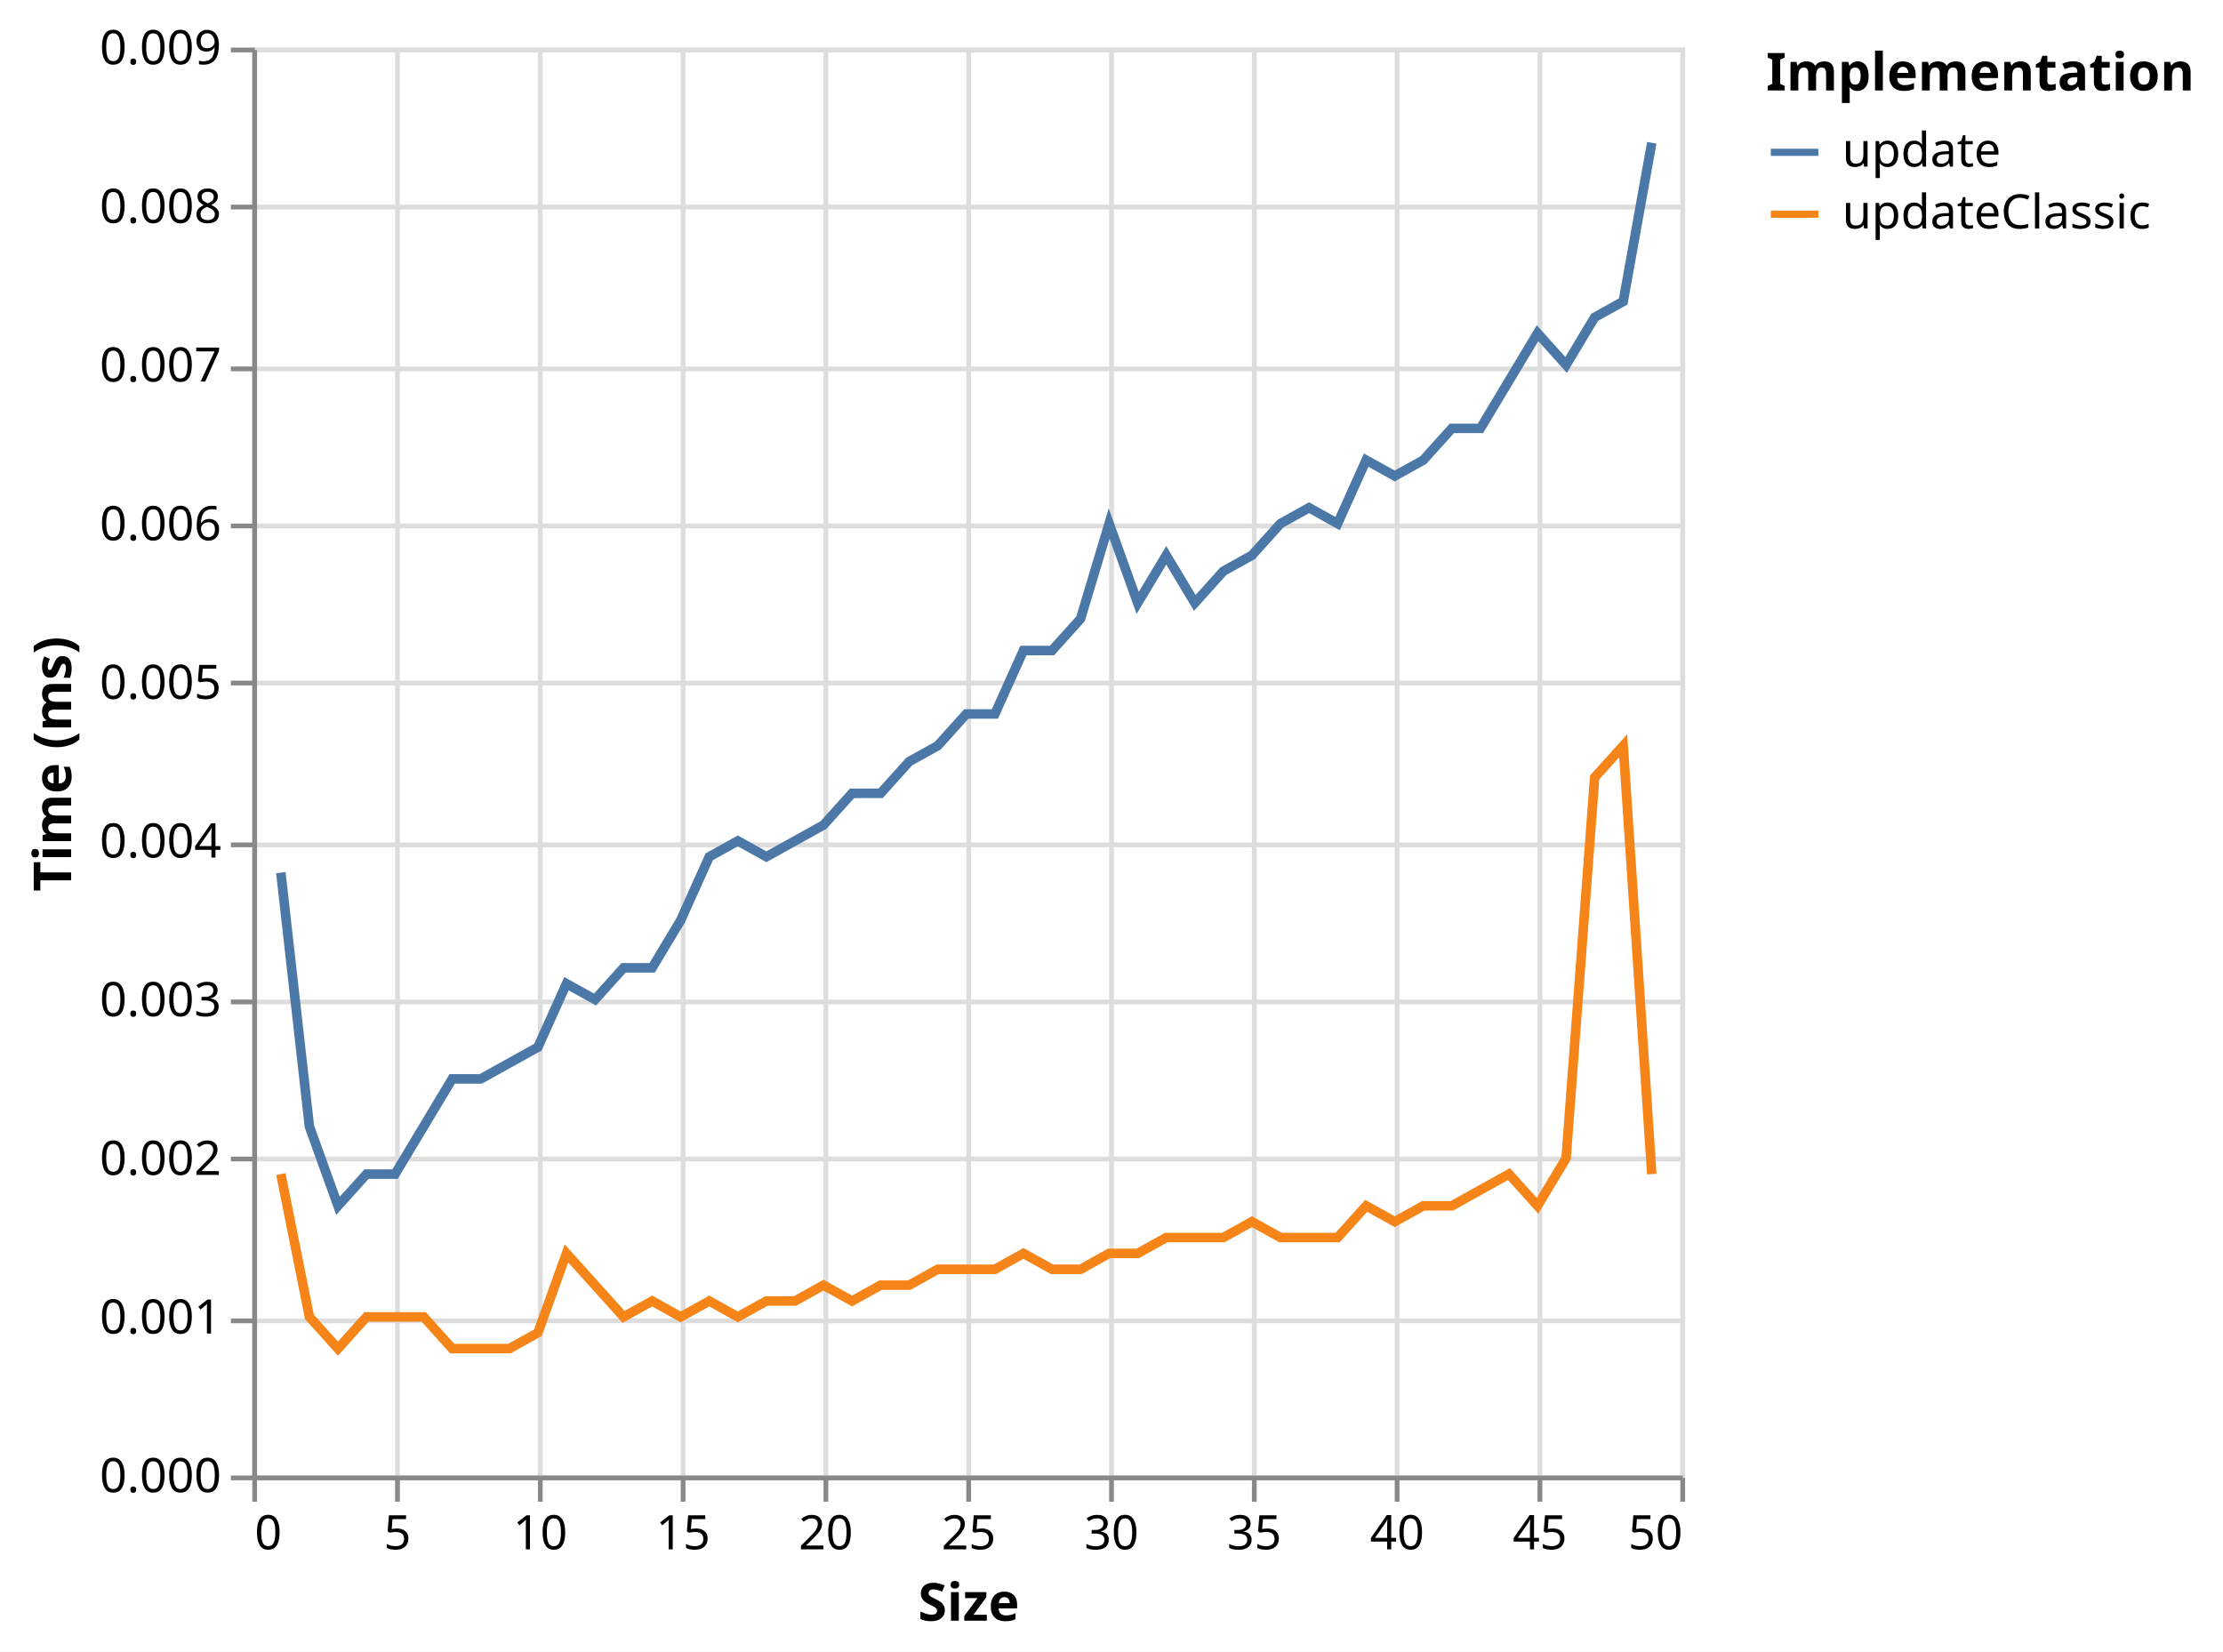
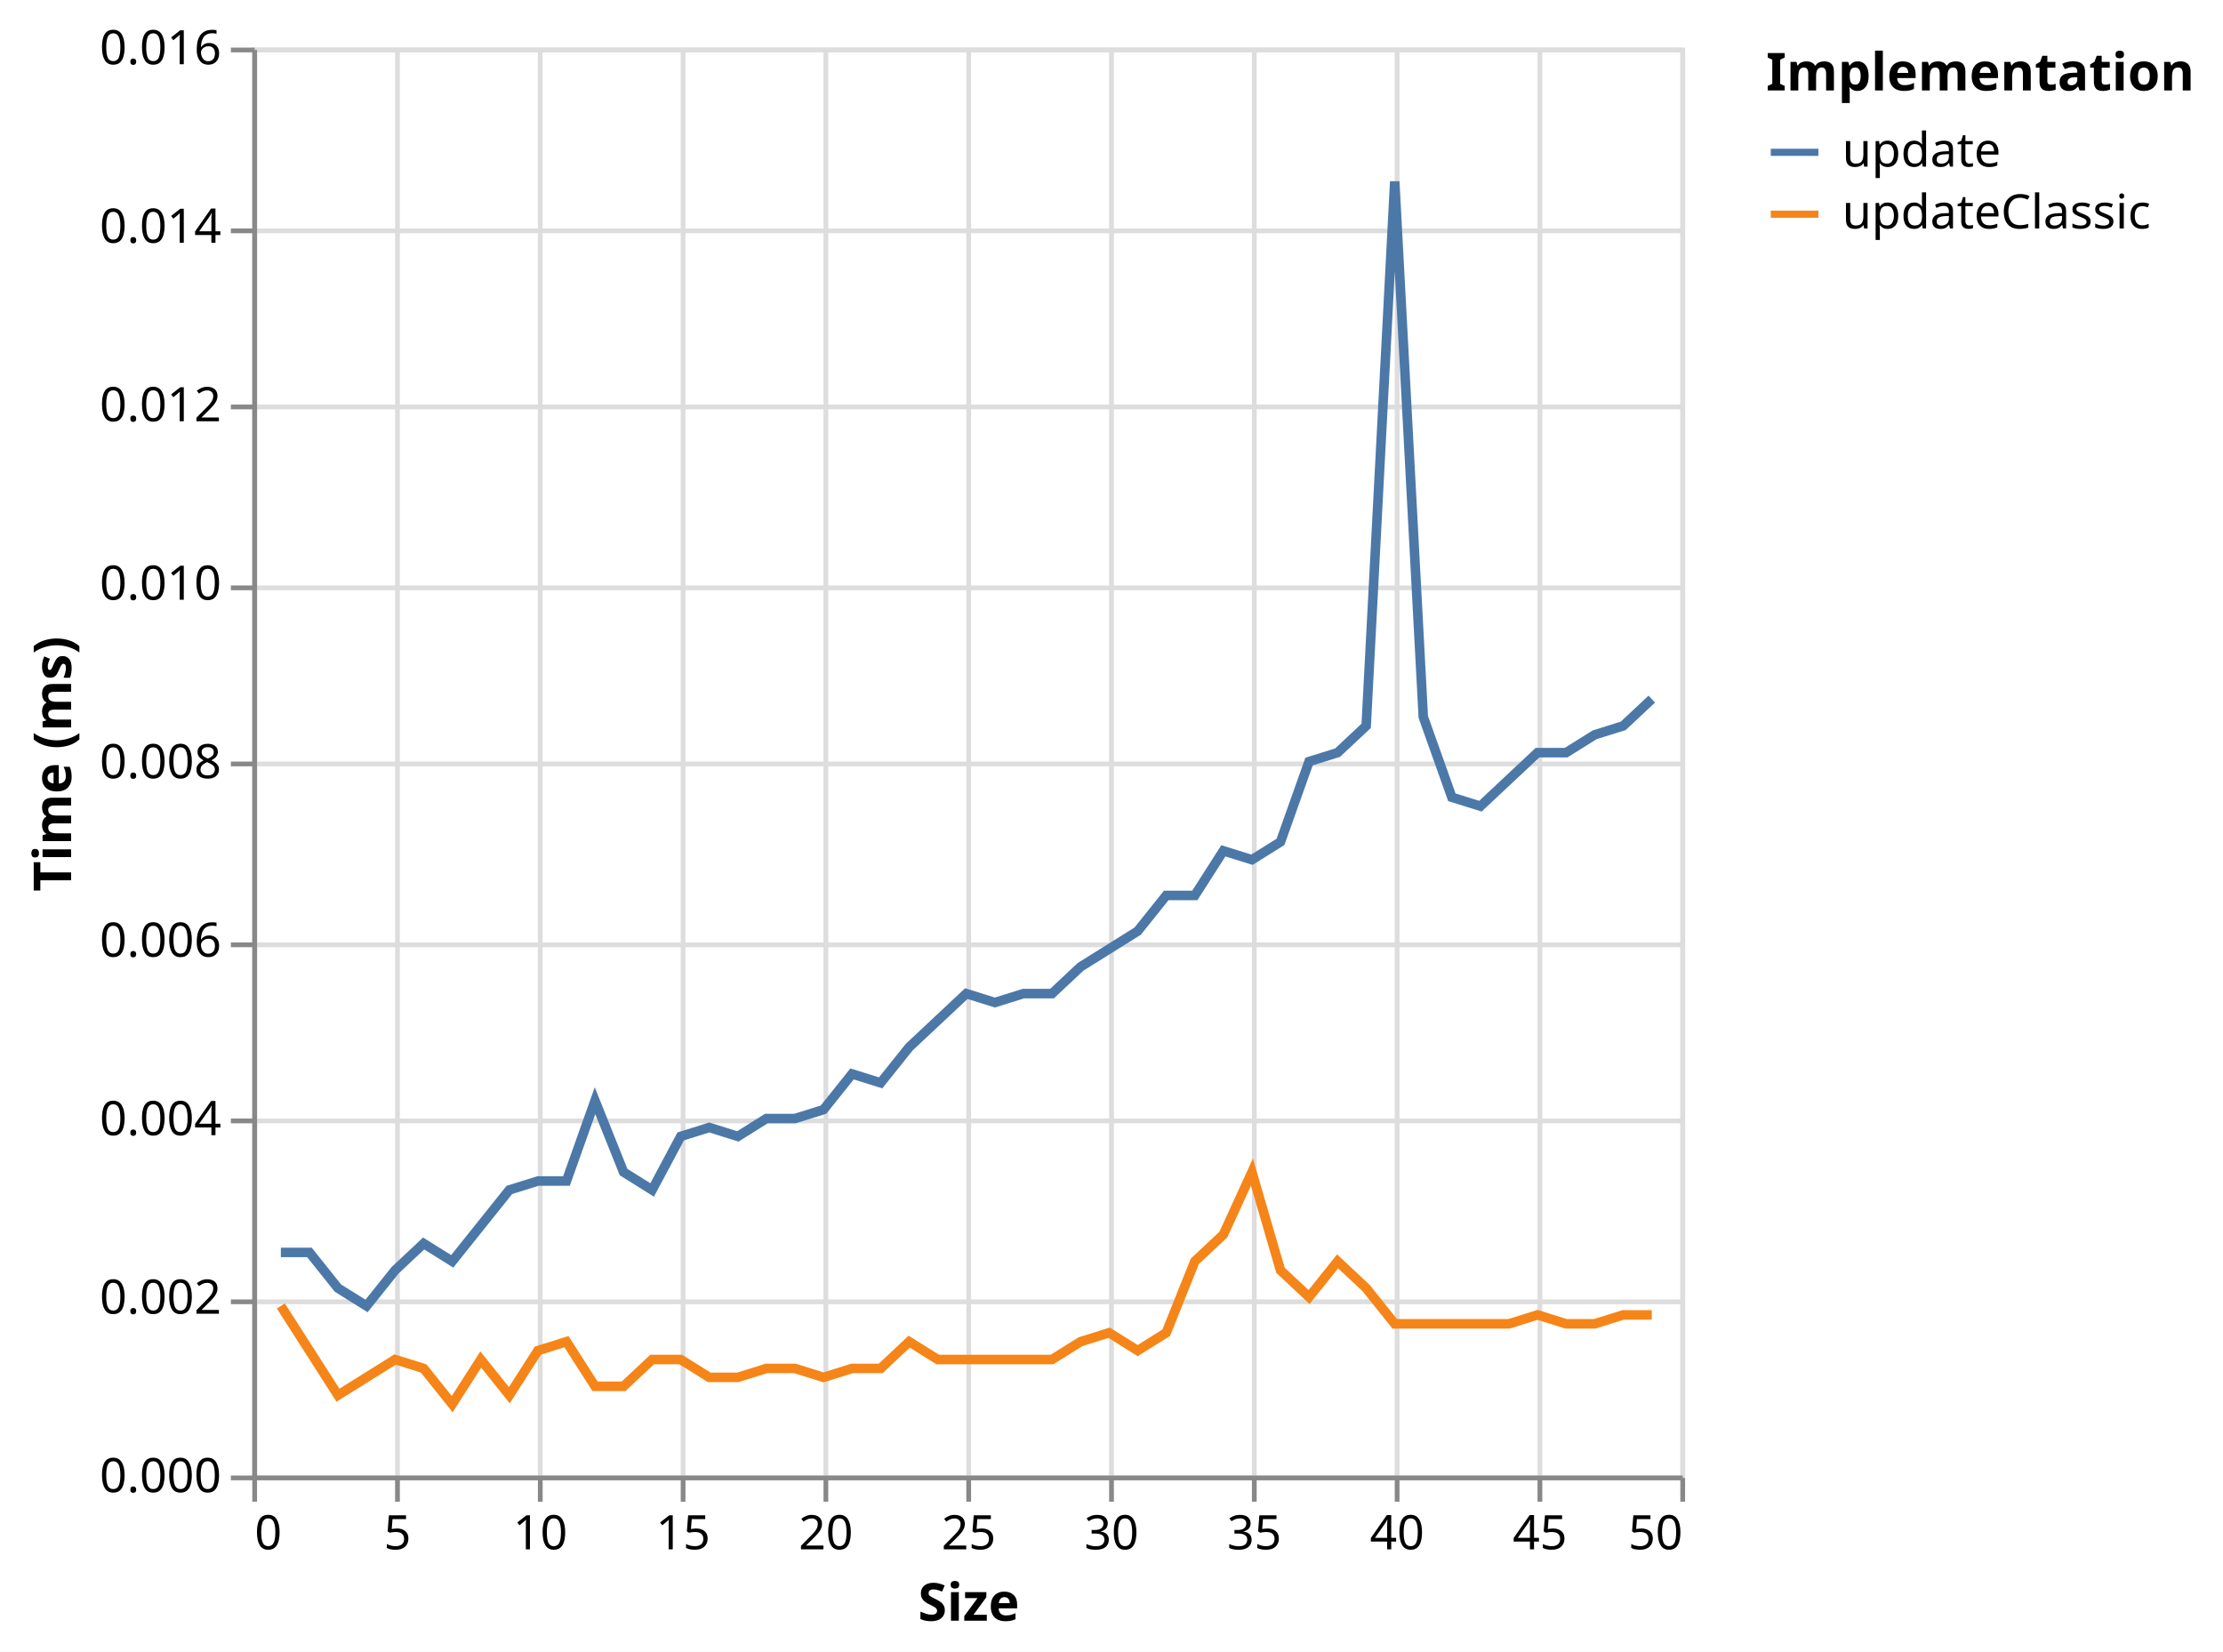
<svg xmlns="http://www.w3.org/2000/svg" version="1.1" class="marks" width="467" height="347" viewBox="0 0 467 347">
  <rect width="467" height="347" fill="white" />
  <g fill="none" stroke-miterlimit="10" transform="translate(53,10)">
    <g class="mark-group role-frame root" role="graphics-object" aria-roledescription="group mark container">
      <g transform="translate(0,0)">
        <path class="background" aria-hidden="true" d="M0.5,0.5h300v300h-300Z" stroke="#ddd" />
        <g>
          <g class="mark-group role-axis" aria-hidden="true">
            <g transform="translate(0.5,300.5)">
              <path class="background" aria-hidden="true" d="M0,0h0v0h0Z" pointer-events="none" />
              <g>
                <g class="mark-rule role-axis-grid" pointer-events="none">
                  <line transform="translate(0,-300)" x2="0" y2="300" stroke="#ddd" stroke-width="1" opacity="1" />
                  <line transform="translate(30,-300)" x2="0" y2="300" stroke="#ddd" stroke-width="1" opacity="1" />
                  <line transform="translate(60,-300)" x2="0" y2="300" stroke="#ddd" stroke-width="1" opacity="1" />
                  <line transform="translate(90,-300)" x2="0" y2="300" stroke="#ddd" stroke-width="1" opacity="1" />
                  <line transform="translate(120,-300)" x2="0" y2="300" stroke="#ddd" stroke-width="1" opacity="1" />
                  <line transform="translate(150,-300)" x2="0" y2="300" stroke="#ddd" stroke-width="1" opacity="1" />
                  <line transform="translate(180,-300)" x2="0" y2="300" stroke="#ddd" stroke-width="1" opacity="1" />
                  <line transform="translate(210,-300)" x2="0" y2="300" stroke="#ddd" stroke-width="1" opacity="1" />
                  <line transform="translate(240,-300)" x2="0" y2="300" stroke="#ddd" stroke-width="1" opacity="1" />
                  <line transform="translate(270,-300)" x2="0" y2="300" stroke="#ddd" stroke-width="1" opacity="1" />
                  <line transform="translate(300,-300)" x2="0" y2="300" stroke="#ddd" stroke-width="1" opacity="1" />
                </g>
              </g>
              <path class="foreground" aria-hidden="true" d="" pointer-events="none" display="none" />
            </g>
          </g>
          <g class="mark-group role-axis" aria-hidden="true">
            <g transform="translate(0.5,0.5)">
              <path class="background" aria-hidden="true" d="M0,0h0v0h0Z" pointer-events="none" />
              <g>
                <g class="mark-rule role-axis-grid" pointer-events="none">
                  <line transform="translate(0,300)" x2="300" y2="0" stroke="#ddd" stroke-width="1" opacity="1" />
-                   <line transform="translate(0,267)" x2="300" y2="0" stroke="#ddd" stroke-width="1" opacity="1" />
-                   <line transform="translate(0,233)" x2="300" y2="0" stroke="#ddd" stroke-width="1" opacity="1" />
-                   <line transform="translate(0,200)" x2="300" y2="0" stroke="#ddd" stroke-width="1" opacity="1" />
-                   <line transform="translate(0,167)" x2="300" y2="0" stroke="#ddd" stroke-width="1" opacity="1" />
-                   <line transform="translate(0,133)" x2="300" y2="0" stroke="#ddd" stroke-width="1" opacity="1" />
-                   <line transform="translate(0,100)" x2="300" y2="0" stroke="#ddd" stroke-width="1" opacity="1" />
-                   <line transform="translate(0,67)" x2="300" y2="0" stroke="#ddd" stroke-width="1" opacity="1" />
-                   <line transform="translate(0,33)" x2="300" y2="0" stroke="#ddd" stroke-width="1" opacity="1" />
+                   <line transform="translate(0,263)" x2="300" y2="0" stroke="#ddd" stroke-width="1" opacity="1" />
+                   <line transform="translate(0,225)" x2="300" y2="0" stroke="#ddd" stroke-width="1" opacity="1" />
+                   <line transform="translate(0,188)" x2="300" y2="0" stroke="#ddd" stroke-width="1" opacity="1" />
+                   <line transform="translate(0,150)" x2="300" y2="0" stroke="#ddd" stroke-width="1" opacity="1" />
+                   <line transform="translate(0,113)" x2="300" y2="0" stroke="#ddd" stroke-width="1" opacity="1" />
+                   <line transform="translate(0,75)" x2="300" y2="0" stroke="#ddd" stroke-width="1" opacity="1" />
+                   <line transform="translate(0,38)" x2="300" y2="0" stroke="#ddd" stroke-width="1" opacity="1" />
                  <line transform="translate(0,0)" x2="300" y2="0" stroke="#ddd" stroke-width="1" opacity="1" />
                </g>
              </g>
              <path class="foreground" aria-hidden="true" d="" pointer-events="none" display="none" />
            </g>
          </g>
          <g class="mark-group role-axis" role="graphics-symbol" aria-roledescription="axis" aria-label="X-axis titled 'Size' for a linear scale with values from 0 to 50">
            <g transform="translate(0.5,300.5)">
              <path class="background" aria-hidden="true" d="M0,0h0v0h0Z" pointer-events="none" />
              <g>
                <g class="mark-rule role-axis-tick" pointer-events="none">
                  <line transform="translate(0,0)" x2="0" y2="5" stroke="#888" stroke-width="1" opacity="1" />
                  <line transform="translate(30,0)" x2="0" y2="5" stroke="#888" stroke-width="1" opacity="1" />
                  <line transform="translate(60,0)" x2="0" y2="5" stroke="#888" stroke-width="1" opacity="1" />
                  <line transform="translate(90,0)" x2="0" y2="5" stroke="#888" stroke-width="1" opacity="1" />
                  <line transform="translate(120,0)" x2="0" y2="5" stroke="#888" stroke-width="1" opacity="1" />
                  <line transform="translate(150,0)" x2="0" y2="5" stroke="#888" stroke-width="1" opacity="1" />
                  <line transform="translate(180,0)" x2="0" y2="5" stroke="#888" stroke-width="1" opacity="1" />
                  <line transform="translate(210,0)" x2="0" y2="5" stroke="#888" stroke-width="1" opacity="1" />
                  <line transform="translate(240,0)" x2="0" y2="5" stroke="#888" stroke-width="1" opacity="1" />
                  <line transform="translate(270,0)" x2="0" y2="5" stroke="#888" stroke-width="1" opacity="1" />
                  <line transform="translate(300,0)" x2="0" y2="5" stroke="#888" stroke-width="1" opacity="1" />
                </g>
                <g class="mark-text role-axis-label" pointer-events="none">
                  <text text-anchor="start" transform="translate(0,15)" font-family="sans-serif" font-size="10px" fill="#000" opacity="1">0</text>
                  <text text-anchor="middle" transform="translate(30,15)" font-family="sans-serif" font-size="10px" fill="#000" opacity="1">5</text>
                  <text text-anchor="middle" transform="translate(60,15)" font-family="sans-serif" font-size="10px" fill="#000" opacity="1">10</text>
                  <text text-anchor="middle" transform="translate(90,15)" font-family="sans-serif" font-size="10px" fill="#000" opacity="1">15</text>
                  <text text-anchor="middle" transform="translate(120,15)" font-family="sans-serif" font-size="10px" fill="#000" opacity="1">20</text>
                  <text text-anchor="middle" transform="translate(150,15)" font-family="sans-serif" font-size="10px" fill="#000" opacity="1">25</text>
                  <text text-anchor="middle" transform="translate(180,15)" font-family="sans-serif" font-size="10px" fill="#000" opacity="1">30</text>
                  <text text-anchor="middle" transform="translate(210,15)" font-family="sans-serif" font-size="10px" fill="#000" opacity="1">35</text>
                  <text text-anchor="middle" transform="translate(240,15)" font-family="sans-serif" font-size="10px" fill="#000" opacity="1">40</text>
                  <text text-anchor="middle" transform="translate(270,15)" font-family="sans-serif" font-size="10px" fill="#000" opacity="1">45</text>
                  <text text-anchor="end" transform="translate(300,15)" font-family="sans-serif" font-size="10px" fill="#000" opacity="1">50</text>
                </g>
                <g class="mark-rule role-axis-domain" pointer-events="none">
                  <line transform="translate(0,0)" x2="300" y2="0" stroke="#888" stroke-width="1" opacity="1" />
                </g>
                <g class="mark-text role-axis-title" pointer-events="none">
                  <text text-anchor="middle" transform="translate(150,30)" font-family="sans-serif" font-size="11px" font-weight="bold" fill="#000" opacity="1">Size</text>
                </g>
              </g>
              <path class="foreground" aria-hidden="true" d="" pointer-events="none" display="none" />
            </g>
          </g>
-           <g class="mark-group role-axis" role="graphics-symbol" aria-roledescription="axis" aria-label="Y-axis titled 'Time (ms)' for a linear scale with values from 0.000 to 0.009">
+           <g class="mark-group role-axis" role="graphics-symbol" aria-roledescription="axis" aria-label="Y-axis titled 'Time (ms)' for a linear scale with values from 0.000 to 0.016">
            <g transform="translate(0.5,0.5)">
              <path class="background" aria-hidden="true" d="M0,0h0v0h0Z" pointer-events="none" />
              <g>
                <g class="mark-rule role-axis-tick" pointer-events="none">
                  <line transform="translate(0,300)" x2="-5" y2="0" stroke="#888" stroke-width="1" opacity="1" />
-                   <line transform="translate(0,267)" x2="-5" y2="0" stroke="#888" stroke-width="1" opacity="1" />
-                   <line transform="translate(0,233)" x2="-5" y2="0" stroke="#888" stroke-width="1" opacity="1" />
-                   <line transform="translate(0,200)" x2="-5" y2="0" stroke="#888" stroke-width="1" opacity="1" />
-                   <line transform="translate(0,167)" x2="-5" y2="0" stroke="#888" stroke-width="1" opacity="1" />
-                   <line transform="translate(0,133)" x2="-5" y2="0" stroke="#888" stroke-width="1" opacity="1" />
-                   <line transform="translate(0,100)" x2="-5" y2="0" stroke="#888" stroke-width="1" opacity="1" />
-                   <line transform="translate(0,67)" x2="-5" y2="0" stroke="#888" stroke-width="1" opacity="1" />
-                   <line transform="translate(0,33)" x2="-5" y2="0" stroke="#888" stroke-width="1" opacity="1" />
+                   <line transform="translate(0,263)" x2="-5" y2="0" stroke="#888" stroke-width="1" opacity="1" />
+                   <line transform="translate(0,225)" x2="-5" y2="0" stroke="#888" stroke-width="1" opacity="1" />
+                   <line transform="translate(0,188)" x2="-5" y2="0" stroke="#888" stroke-width="1" opacity="1" />
+                   <line transform="translate(0,150)" x2="-5" y2="0" stroke="#888" stroke-width="1" opacity="1" />
+                   <line transform="translate(0,113)" x2="-5" y2="0" stroke="#888" stroke-width="1" opacity="1" />
+                   <line transform="translate(0,75)" x2="-5" y2="0" stroke="#888" stroke-width="1" opacity="1" />
+                   <line transform="translate(0,38)" x2="-5" y2="0" stroke="#888" stroke-width="1" opacity="1" />
                  <line transform="translate(0,0)" x2="-5" y2="0" stroke="#888" stroke-width="1" opacity="1" />
                </g>
                <g class="mark-text role-axis-label" pointer-events="none">
                  <text text-anchor="end" transform="translate(-7,303)" font-family="sans-serif" font-size="10px" fill="#000" opacity="1">0.000</text>
-                   <text text-anchor="end" transform="translate(-7,269.6667)" font-family="sans-serif" font-size="10px" fill="#000" opacity="1">0.001</text>
-                   <text text-anchor="end" transform="translate(-7,236.3333)" font-family="sans-serif" font-size="10px" fill="#000" opacity="1">0.002</text>
-                   <text text-anchor="end" transform="translate(-7,203)" font-family="sans-serif" font-size="10px" fill="#000" opacity="1">0.003</text>
-                   <text text-anchor="end" transform="translate(-7,169.6667)" font-family="sans-serif" font-size="10px" fill="#000" opacity="1">0.004</text>
-                   <text text-anchor="end" transform="translate(-7,136.3333)" font-family="sans-serif" font-size="10px" fill="#000" opacity="1">0.005</text>
-                   <text text-anchor="end" transform="translate(-7,103)" font-family="sans-serif" font-size="10px" fill="#000" opacity="1">0.006</text>
-                   <text text-anchor="end" transform="translate(-7,69.66667)" font-family="sans-serif" font-size="10px" fill="#000" opacity="1">0.007</text>
-                   <text text-anchor="end" transform="translate(-7,36.33333)" font-family="sans-serif" font-size="10px" fill="#000" opacity="1">0.008</text>
-                   <text text-anchor="end" transform="translate(-7,3)" font-family="sans-serif" font-size="10px" fill="#000" opacity="1">0.009</text>
+                   <text text-anchor="end" transform="translate(-7,265.5)" font-family="sans-serif" font-size="10px" fill="#000" opacity="1">0.002</text>
+                   <text text-anchor="end" transform="translate(-7,228)" font-family="sans-serif" font-size="10px" fill="#000" opacity="1">0.004</text>
+                   <text text-anchor="end" transform="translate(-7,190.5)" font-family="sans-serif" font-size="10px" fill="#000" opacity="1">0.006</text>
+                   <text text-anchor="end" transform="translate(-7,153)" font-family="sans-serif" font-size="10px" fill="#000" opacity="1">0.008</text>
+                   <text text-anchor="end" transform="translate(-7,115.5)" font-family="sans-serif" font-size="10px" fill="#000" opacity="1">0.010</text>
+                   <text text-anchor="end" transform="translate(-7,78)" font-family="sans-serif" font-size="10px" fill="#000" opacity="1">0.012</text>
+                   <text text-anchor="end" transform="translate(-7,40.5)" font-family="sans-serif" font-size="10px" fill="#000" opacity="1">0.014</text>
+                   <text text-anchor="end" transform="translate(-7,3)" font-family="sans-serif" font-size="10px" fill="#000" opacity="1">0.016</text>
                </g>
                <g class="mark-rule role-axis-domain" pointer-events="none">
                  <line transform="translate(0,300)" x2="0" y2="-300" stroke="#888" stroke-width="1" opacity="1" />
                </g>
                <g class="mark-text role-axis-title" pointer-events="none">
                  <text text-anchor="middle" transform="translate(-36.55859,150) rotate(-90) translate(0,-2)" font-family="sans-serif" font-size="11px" font-weight="bold" fill="#000" opacity="1">Time (ms)</text>
                </g>
              </g>
              <path class="foreground" aria-hidden="true" d="" pointer-events="none" display="none" />
            </g>
          </g>
          <g class="mark-group role-scope pathgroup" role="graphics-object" aria-roledescription="group mark container">
            <g transform="translate(0,0)">
              <path class="background" aria-hidden="true" d="M0,0h300v300h-300Z" />
              <g>
                <g class="mark-line role-mark marks" role="graphics-object" aria-roledescription="line mark container">
-                   <path aria-label="Size: 1; Time (ms): 0.0019; series: updateClassic" role="graphics-symbol" aria-roledescription="line mark" d="M6,236.667L12,266.667L18,273.333L24,266.667L30,266.667L36,266.667L42,273.333L48,273.333L54,273.333L60,270L66,253.333L72,260L78,266.667L84,263.333L90,266.667L96,263.333L102,266.667L108,263.333L114,263.333L120,260L126,263.333L132,260L138,260L144,256.667L150,256.667L156,256.667L162,253.333L168,256.667L174,256.667L180,253.333L186,253.333L192,250L198,250L204,250L210,246.667L216,250L222,250L228,250L234,243.333L240,246.667L246,243.333L252,243.333L258,240L264,236.667L270,243.333L276,233.333L282,153.333L288,146.667L294,236.667" stroke="#f58518" stroke-width="2" />
+                   <path aria-label="Size: 1; Time (ms): 0.0019; series: updateClassic" role="graphics-symbol" aria-roledescription="line mark" d="M6,264.375L12,273.75L18,283.125L24,279.375L30,275.625L36,277.5L42,285L48,275.625L54,283.125L60,273.75L66,271.875L72,281.25L78,281.25L84,275.625L90,275.625L96,279.375L102,279.375L108,277.5L114,277.5L120,279.375L126,277.5L132,277.5L138,271.875L144,275.625L150,275.625L156,275.625L162,275.625L168,275.625L174,271.875L180,270L186,273.75L192,270L198,255L204,249.375L210,236.25L216,256.875L222,262.5L228,255L234,260.625L240,268.125L246,268.125L252,268.125L258,268.125L264,268.125L270,266.25L276,268.125L282,268.125L288,266.25L294,266.25" stroke="#f58518" stroke-width="2" />
                </g>
              </g>
              <path class="foreground" aria-hidden="true" d="" display="none" />
            </g>
            <g transform="translate(0,0)">
              <path class="background" aria-hidden="true" d="M0,0h300v300h-300Z" />
              <g>
                <g class="mark-line role-mark marks" role="graphics-object" aria-roledescription="line mark container">
-                   <path aria-label="Size: 1; Time (ms): 0.0038; series: update" role="graphics-symbol" aria-roledescription="line mark" d="M6,173.333L12,226.667L18,243.333L24,236.667L30,236.667L36,226.667L42,216.667L48,216.667L54,213.333L60,210L66,196.667L72,200L78,193.333L84,193.333L90,183.333L96,170L102,166.667L108,170L114,166.667L120,163.333L126,156.667L132,156.667L138,150L144,146.667L150,140L156,140L162,126.667L168,126.667L174,120L180,100L186,116.667L192,106.667L198,116.667L204,110L210,106.667L216,100L222,96.667L228,100L234,86.667L240,90L246,86.667L252,80L258,80L264,70L270,60L276,66.667L282,56.667L288,53.333L294,20" stroke="#4c78a8" stroke-width="2" />
+                   <path aria-label="Size: 1; Time (ms): 0.0025; series: update" role="graphics-symbol" aria-roledescription="line mark" d="M6,253.125L12,253.125L18,260.625L24,264.375L30,256.875L36,251.25L42,255L48,247.5L54,240L60,238.125L66,238.125L72,221.25L78,236.25L84,240L90,228.75L96,226.875L102,228.75L108,225L114,225L120,223.125L126,215.625L132,217.5L138,210L144,204.375L150,198.75L156,200.625L162,198.75L168,198.75L174,193.125L180,189.375L186,185.625L192,178.125L198,178.125L204,168.75L210,170.625L216,166.875L222,150L228,148.125L234,142.5L240,28.125L246,140.625L252,157.5L258,159.375L264,153.75L270,148.125L276,148.125L282,144.375L288,142.5L294,136.875" stroke="#4c78a8" stroke-width="2" />
                </g>
              </g>
              <path class="foreground" aria-hidden="true" d="" display="none" />
            </g>
          </g>
          <g class="mark-group role-legend" role="graphics-symbol" aria-roledescription="legend" aria-label="Symbol legend titled 'Implementation' for stroke color with 2 values: update, updateClassic">
            <g transform="translate(318,0)">
              <path class="background" aria-hidden="true" d="M0,0h91v40h-91Z" pointer-events="none" />
              <g>
                <g class="mark-group role-legend-entry">
                  <g transform="translate(0,16)">
                    <path class="background" aria-hidden="true" d="M0,0h0v0h0Z" pointer-events="none" />
                    <g>
                      <g class="mark-group role-scope" role="graphics-object" aria-roledescription="group mark container">
                        <g transform="translate(0,0)">
                          <path class="background" aria-hidden="true" d="M0,0h80.812v11h-80.812Z" pointer-events="none" opacity="1" />
                          <g>
                            <g class="mark-symbol role-legend-symbol" pointer-events="none">
                              <path transform="translate(6,6)" d="M-5,0L5,0" stroke="#4c78a8" stroke-width="1.5" opacity="1" />
                            </g>
                            <g class="mark-text role-legend-label" pointer-events="none">
                              <text text-anchor="start" transform="translate(16,9)" font-family="sans-serif" font-size="10px" fill="#000" opacity="1">update</text>
                            </g>
                          </g>
                          <path class="foreground" aria-hidden="true" d="" pointer-events="none" display="none" />
                        </g>
                        <g transform="translate(0,13)">
                          <path class="background" aria-hidden="true" d="M0,0h80.812v11h-80.812Z" pointer-events="none" opacity="1" />
                          <g>
                            <g class="mark-symbol role-legend-symbol" pointer-events="none">
                              <path transform="translate(6,6)" d="M-5,0L5,0" stroke="#f58518" stroke-width="1.5" opacity="1" />
                            </g>
                            <g class="mark-text role-legend-label" pointer-events="none">
                              <text text-anchor="start" transform="translate(16,9)" font-family="sans-serif" font-size="10px" fill="#000" opacity="1">updateClassic</text>
                            </g>
                          </g>
                          <path class="foreground" aria-hidden="true" d="" pointer-events="none" display="none" />
                        </g>
                      </g>
                    </g>
                    <path class="foreground" aria-hidden="true" d="" pointer-events="none" display="none" />
                  </g>
                </g>
                <g class="mark-text role-legend-title" pointer-events="none">
                  <text text-anchor="start" transform="translate(0,9)" font-family="sans-serif" font-size="11px" font-weight="bold" fill="#000" opacity="1">Implementation</text>
                </g>
              </g>
              <path class="foreground" aria-hidden="true" d="" pointer-events="none" display="none" />
            </g>
          </g>
        </g>
        <path class="foreground" aria-hidden="true" d="" display="none" />
      </g>
    </g>
  </g>
</svg>
